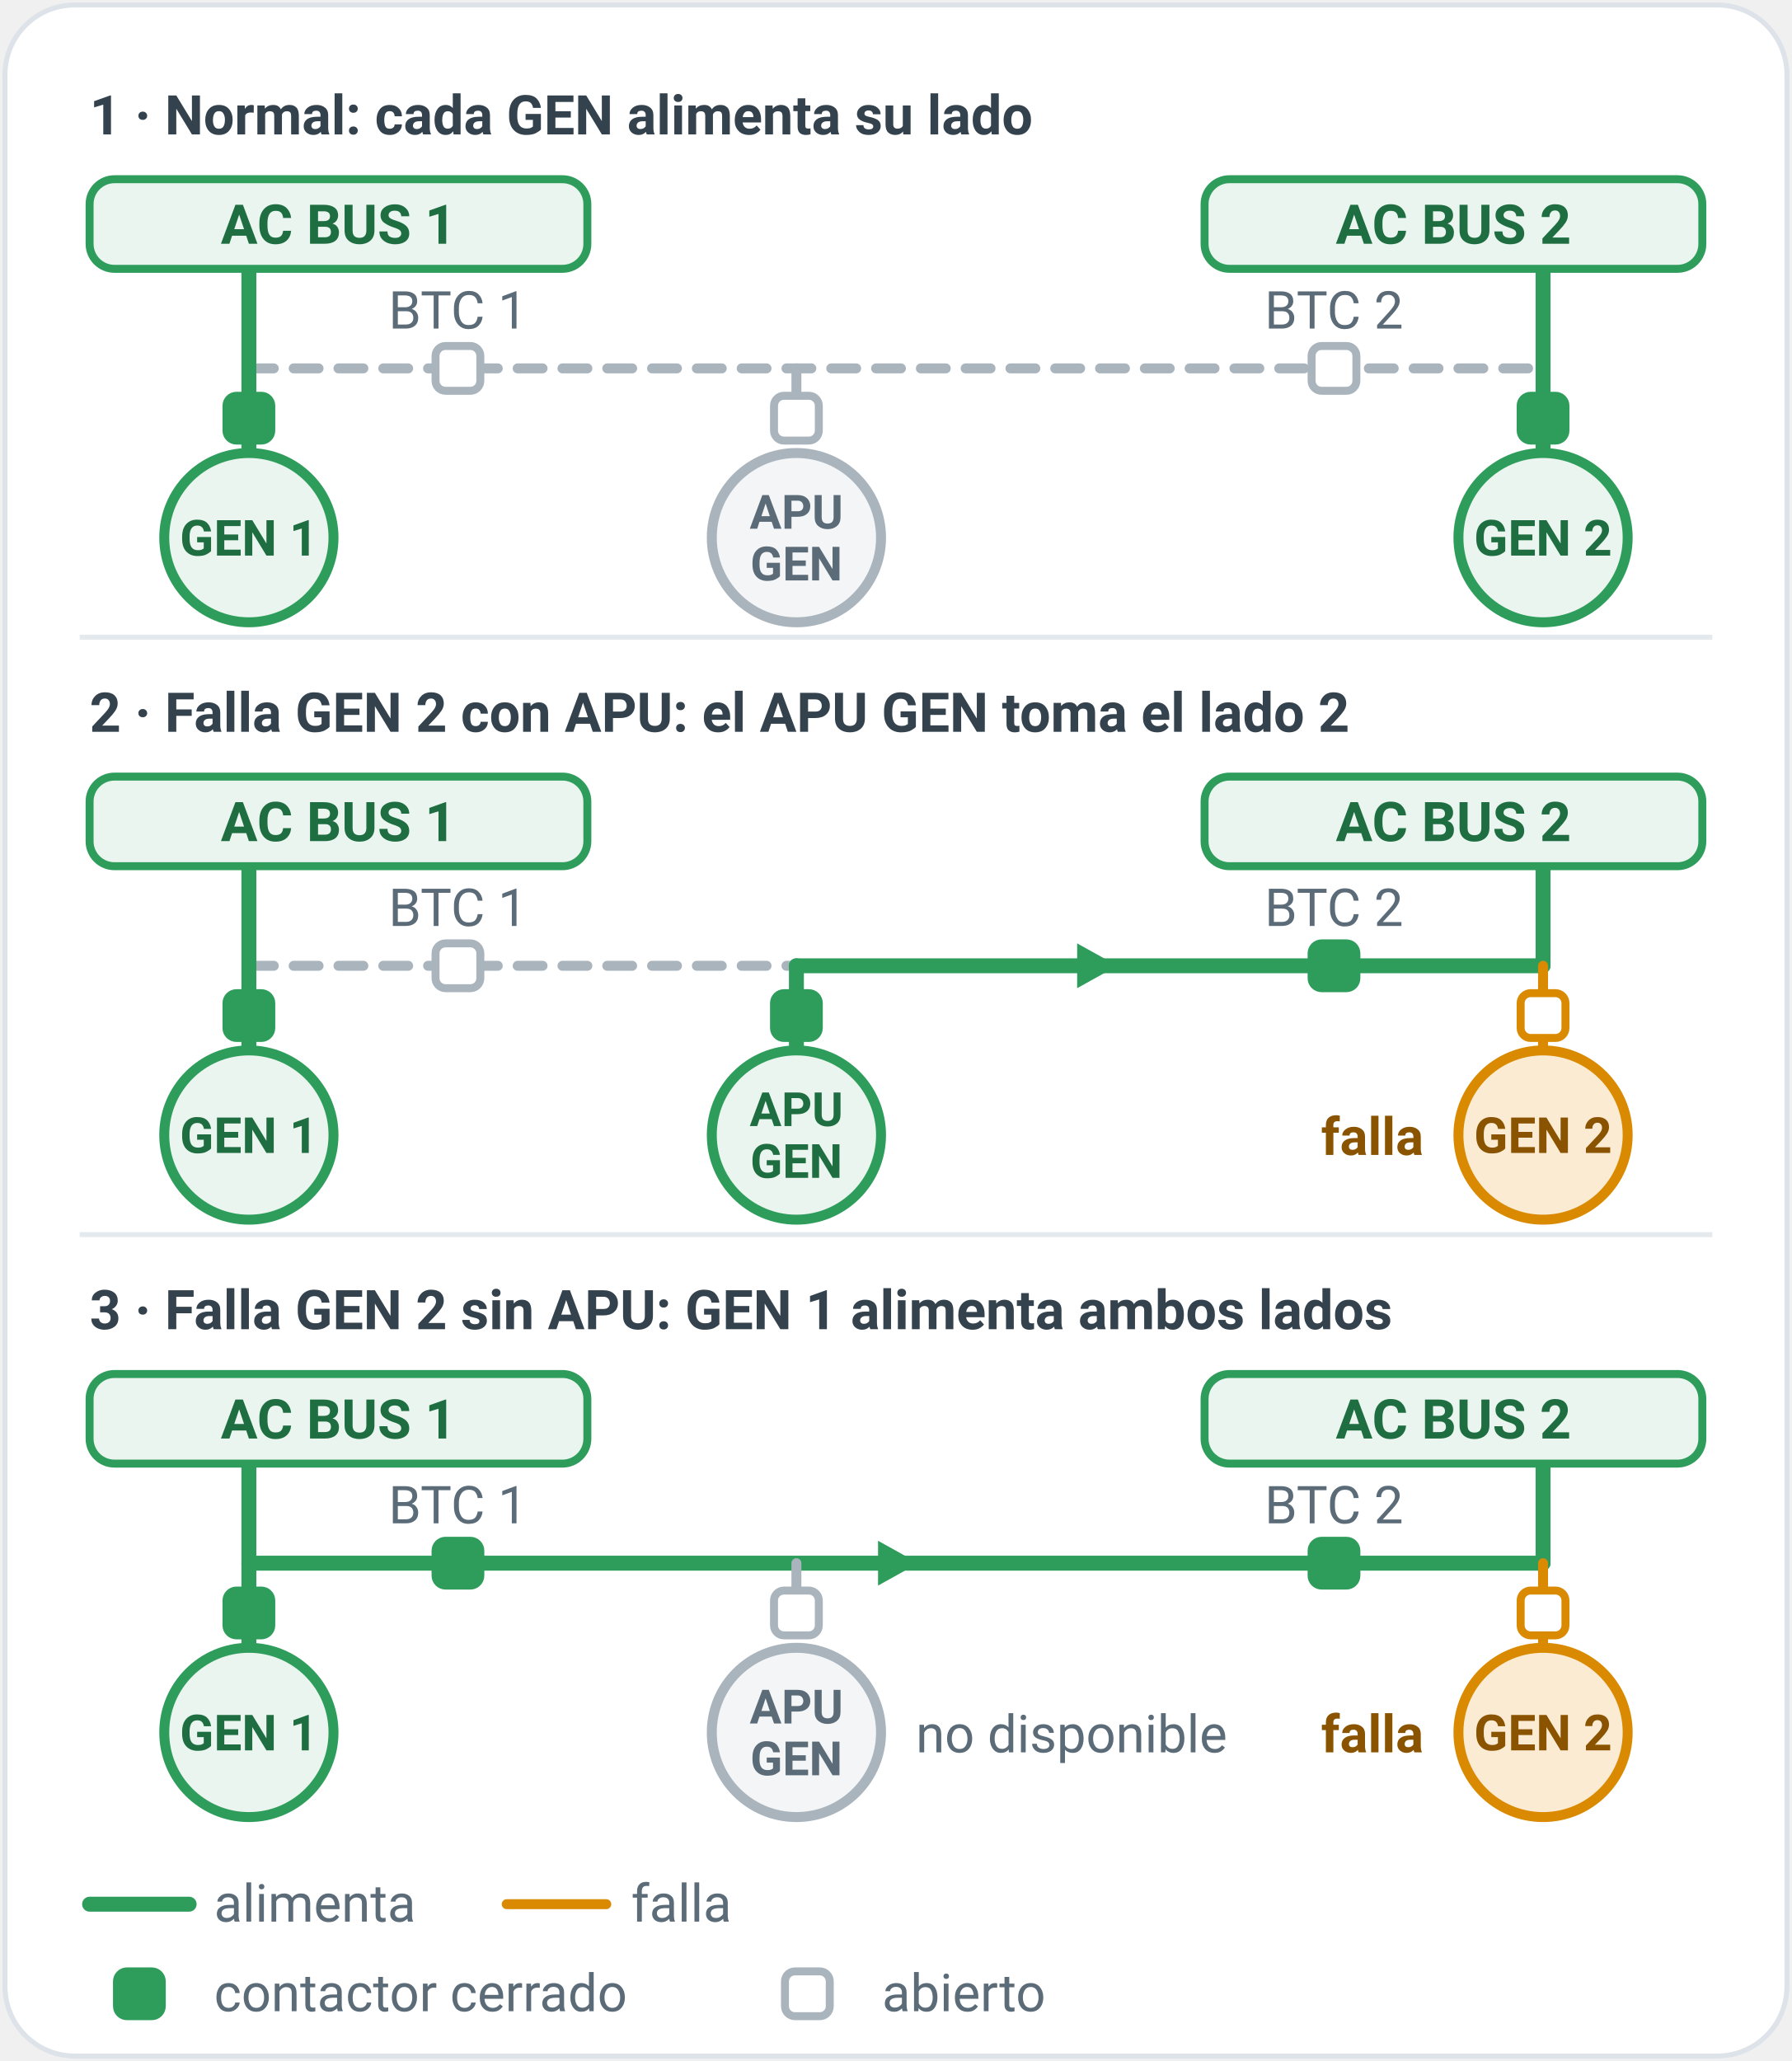
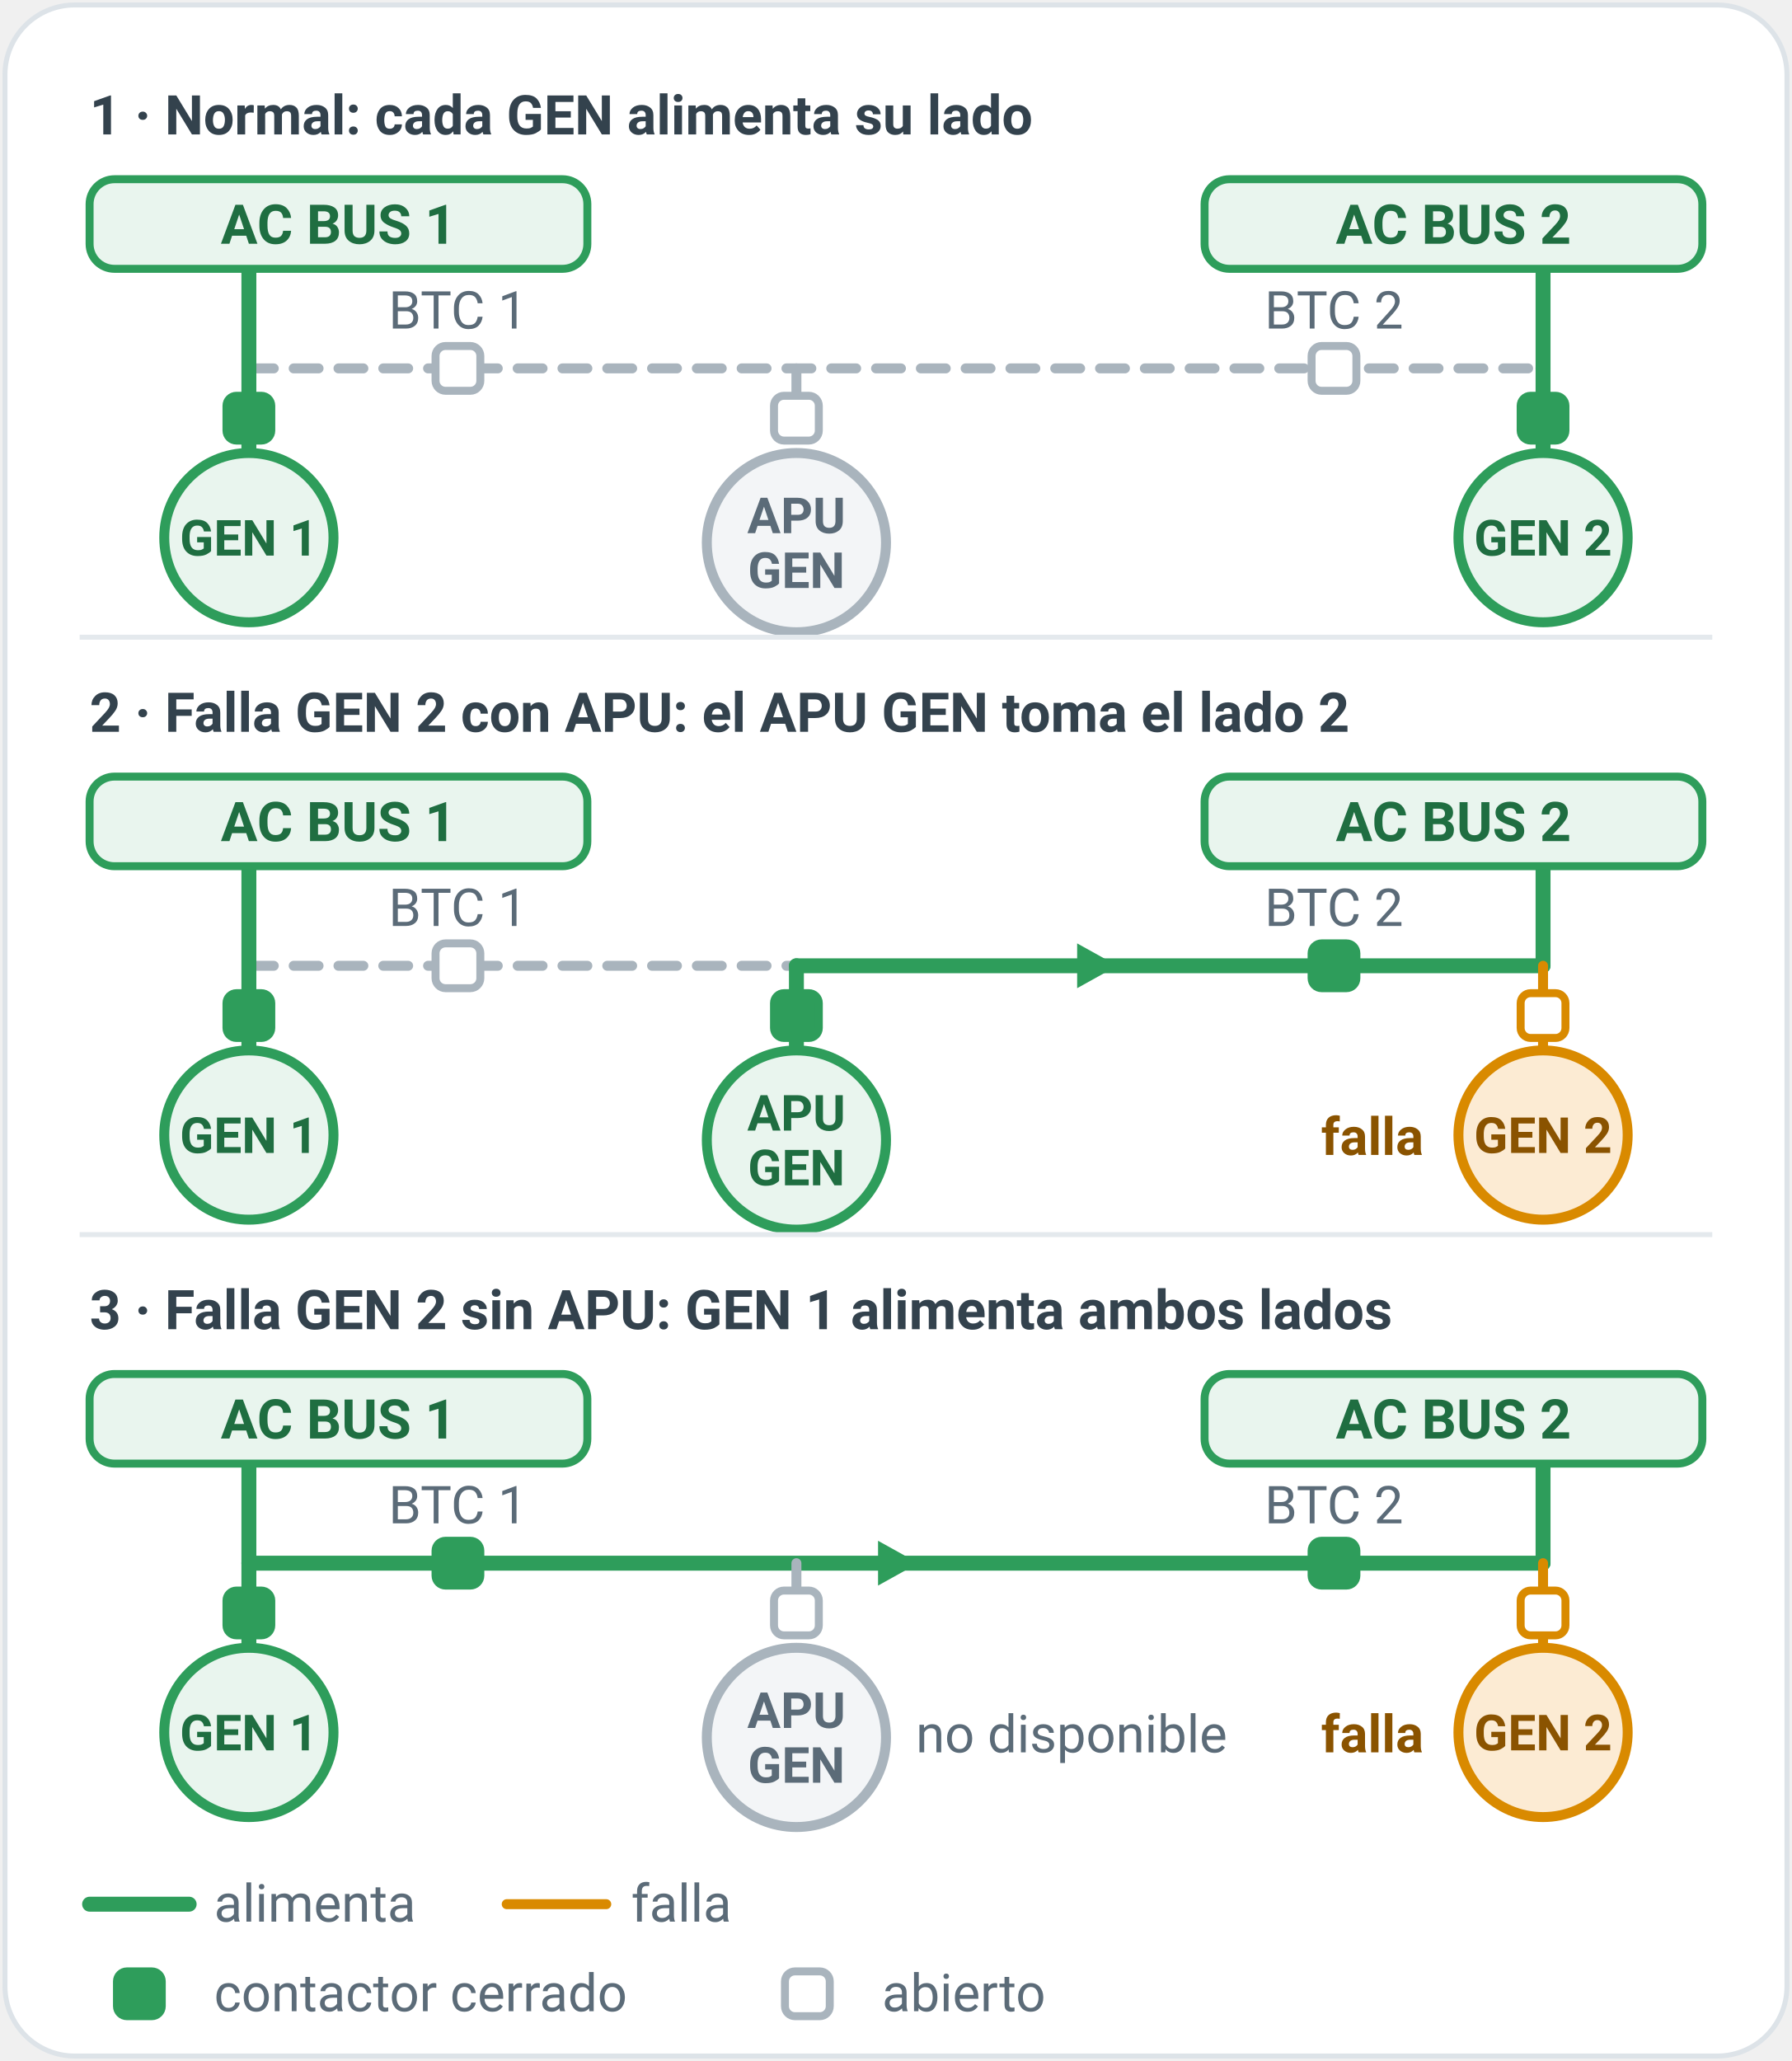
<svg xmlns="http://www.w3.org/2000/svg" viewBox="0 0 360 414" font-family="system-ui, -apple-system, 'Segoe UI', Roboto, sans-serif" role="img" aria-labelledby="t d">
  <rect x="1" y="1" width="358" height="412" rx="14" fill="#FFFFFF" stroke="#DDE3E8" />
  <text x="18" y="27" font-size="11" font-weight="700" fill="#33424D">1 · Normal: cada GEN alimenta su lado</text>
  <path d="M50 74 L310 74" fill="none" stroke="#A9B4BD" stroke-width="2" stroke-dasharray="5 4" stroke-linecap="round" stroke-linejoin="round" />
  <path d="M50 54 L50 93" fill="none" stroke="#2E9D5B" stroke-width="3" stroke-linecap="round" stroke-linejoin="round" />
  <path d="M310 54 L310 74" fill="none" stroke="#2E9D5B" stroke-width="3" stroke-linecap="round" stroke-linejoin="round" />
  <path d="M310 74 L310 93" fill="none" stroke="#2E9D5B" stroke-width="3" stroke-linecap="round" stroke-linejoin="round" />
  <path d="M160 74 L160 93" fill="none" stroke="#A9B4BD" stroke-width="2" stroke-dasharray="5 4" stroke-linecap="round" stroke-linejoin="round" />
  <rect x="45.5" y="79.5" width="9" height="9" rx="2" fill="#2E9D5B" stroke="#2E9D5B" stroke-width="1.6" />
  <rect x="305.5" y="79.5" width="9" height="9" rx="2" fill="#2E9D5B" stroke="#2E9D5B" stroke-width="1.6" />
  <rect x="155.5" y="79.5" width="9" height="9" rx="2" fill="#FFFFFF" stroke="#A9B4BD" stroke-width="1.6" />
  <rect x="87.5" y="69.5" width="9" height="9" rx="2" fill="#FFFFFF" stroke="#A9B4BD" stroke-width="1.6" />
  <rect x="263.5" y="69.5" width="9" height="9" rx="2" fill="#FFFFFF" stroke="#A9B4BD" stroke-width="1.6" />
  <text x="92" y="66" text-anchor="middle" font-size="10.5" fill="#5B6B78">BTC 1</text>
  <text x="268" y="66" text-anchor="middle" font-size="10.5" fill="#5B6B78">BTC 2</text>
  <rect x="18" y="36" width="100" height="18" rx="5" fill="#E9F5EE" stroke="#2E9D5B" stroke-width="1.6" />
  <text x="68" y="48.96" text-anchor="middle" font-size="11" font-weight="700" fill="#1F6E41">AC BUS 1</text>
  <rect x="242" y="36" width="100" height="18" rx="5" fill="#E9F5EE" stroke="#2E9D5B" stroke-width="1.6" />
  <text x="292" y="48.96" text-anchor="middle" font-size="11" font-weight="700" fill="#1F6E41">AC BUS 2</text>
  <circle cx="50" cy="108" r="17" fill="#E9F5EE" stroke="#2E9D5B" stroke-width="2" />
  <text x="50" y="111.6" text-anchor="middle" font-size="10" font-weight="700" fill="#1F6E41">GEN 1</text>
-   <circle cx="160" cy="108" r="17" fill="#F3F5F7" stroke="#A9B4BD" stroke-width="2" />
-   <text x="160" y="106.2" text-anchor="middle" font-size="9.5" font-weight="700" fill="#5B6B78">APU</text>
-   <text x="160" y="116.6" text-anchor="middle" font-size="9.5" font-weight="700" fill="#5B6B78">GEN</text>
+   <circle cx="160" cy="109" r="18" fill="#F3F5F7" stroke="#A9B4BD" stroke-width="2" />
+   <text x="160" y="107.1" text-anchor="middle" font-size="10" font-weight="700" fill="#5B6B78">APU</text>
+   <text x="160" y="118.1" text-anchor="middle" font-size="10" font-weight="700" fill="#5B6B78">GEN</text>
  <circle cx="310" cy="108" r="17" fill="#E9F5EE" stroke="#2E9D5B" stroke-width="2" />
  <text x="310" y="111.6" text-anchor="middle" font-size="10" font-weight="700" fill="#1F6E41">GEN 2</text>
  <line x1="16" y1="128" x2="344" y2="128" stroke="#E4E9ED" stroke-width="1" />
  <text x="18" y="147" font-size="11" font-weight="700" fill="#33424D">2 · Falla GEN 2 con APU: el APU GEN toma el lado 2</text>
  <path d="M50 194 L160 194" fill="none" stroke="#A9B4BD" stroke-width="2" stroke-dasharray="5 4" stroke-linecap="round" stroke-linejoin="round" />
  <path d="M160 194 L310 194" fill="none" stroke="#2E9D5B" stroke-width="3" stroke-linecap="round" stroke-linejoin="round" />
  <path d="M224.5 194 L216.4 189.5 L216.4 198.5 Z" fill="#2E9D5B" />
  <path d="M50 174 L50 213" fill="none" stroke="#2E9D5B" stroke-width="3" stroke-linecap="round" stroke-linejoin="round" />
  <path d="M310 174 L310 194" fill="none" stroke="#2E9D5B" stroke-width="3" stroke-linecap="round" stroke-linejoin="round" />
  <path d="M310 194 L310 213" fill="none" stroke="#D98A00" stroke-width="2" stroke-linecap="round" stroke-linejoin="round" />
  <path d="M160 194 L160 213" fill="none" stroke="#2E9D5B" stroke-width="3" stroke-linecap="round" stroke-linejoin="round" />
  <rect x="45.5" y="199.5" width="9" height="9" rx="2" fill="#2E9D5B" stroke="#2E9D5B" stroke-width="1.6" />
  <rect x="305.5" y="199.5" width="9" height="9" rx="2" fill="#FFFFFF" stroke="#D98A00" stroke-width="1.6" />
  <rect x="155.5" y="199.5" width="9" height="9" rx="2" fill="#2E9D5B" stroke="#2E9D5B" stroke-width="1.6" />
  <rect x="87.5" y="189.5" width="9" height="9" rx="2" fill="#FFFFFF" stroke="#A9B4BD" stroke-width="1.6" />
  <rect x="263.5" y="189.5" width="9" height="9" rx="2" fill="#2E9D5B" stroke="#2E9D5B" stroke-width="1.6" />
  <text x="92" y="186" text-anchor="middle" font-size="10.5" fill="#5B6B78">BTC 1</text>
  <text x="268" y="186" text-anchor="middle" font-size="10.5" fill="#5B6B78">BTC 2</text>
  <rect x="18" y="156" width="100" height="18" rx="5" fill="#E9F5EE" stroke="#2E9D5B" stroke-width="1.6" />
  <text x="68" y="168.96" text-anchor="middle" font-size="11" font-weight="700" fill="#1F6E41">AC BUS 1</text>
  <rect x="242" y="156" width="100" height="18" rx="5" fill="#E9F5EE" stroke="#2E9D5B" stroke-width="1.6" />
  <text x="292" y="168.96" text-anchor="middle" font-size="11" font-weight="700" fill="#1F6E41">AC BUS 2</text>
  <circle cx="50" cy="228" r="17" fill="#E9F5EE" stroke="#2E9D5B" stroke-width="2" />
  <text x="50" y="231.6" text-anchor="middle" font-size="10" font-weight="700" fill="#1F6E41">GEN 1</text>
-   <circle cx="160" cy="228" r="17" fill="#E9F5EE" stroke="#2E9D5B" stroke-width="2" />
-   <text x="160" y="226.2" text-anchor="middle" font-size="9.5" font-weight="700" fill="#1F6E41">APU</text>
-   <text x="160" y="236.6" text-anchor="middle" font-size="9.5" font-weight="700" fill="#1F6E41">GEN</text>
+   <circle cx="160" cy="229" r="18" fill="#E9F5EE" stroke="#2E9D5B" stroke-width="2" />
+   <text x="160" y="227.1" text-anchor="middle" font-size="10" font-weight="700" fill="#1F6E41">APU</text>
+   <text x="160" y="238.1" text-anchor="middle" font-size="10" font-weight="700" fill="#1F6E41">GEN</text>
  <circle cx="310" cy="228" r="17" fill="#FCEBD3" stroke="#D98A00" stroke-width="2" />
  <text x="310" y="231.6" text-anchor="middle" font-size="10" font-weight="700" fill="#8A5300">GEN 2</text>
  <text x="286" y="232" text-anchor="end" font-size="10.5" font-weight="600" fill="#8A5300">falla</text>
  <line x1="16" y1="248" x2="344" y2="248" stroke="#E4E9ED" stroke-width="1" />
  <text x="18" y="267" font-size="11" font-weight="700" fill="#33424D">3 · Falla GEN 2 sin APU: GEN 1 alimenta ambos lados</text>
  <path d="M50 314 L310 314" fill="none" stroke="#2E9D5B" stroke-width="3" stroke-linecap="round" stroke-linejoin="round" />
  <path d="M184.5 314 L176.4 309.5 L176.4 318.5 Z" fill="#2E9D5B" />
  <path d="M50 294 L50 333" fill="none" stroke="#2E9D5B" stroke-width="3" stroke-linecap="round" stroke-linejoin="round" />
  <path d="M310 294 L310 314" fill="none" stroke="#2E9D5B" stroke-width="3" stroke-linecap="round" stroke-linejoin="round" />
  <path d="M310 314 L310 333" fill="none" stroke="#D98A00" stroke-width="2" stroke-linecap="round" stroke-linejoin="round" />
  <path d="M160 314 L160 333" fill="none" stroke="#A9B4BD" stroke-width="2" stroke-dasharray="5 4" stroke-linecap="round" stroke-linejoin="round" />
  <rect x="45.5" y="319.5" width="9" height="9" rx="2" fill="#2E9D5B" stroke="#2E9D5B" stroke-width="1.6" />
  <rect x="305.5" y="319.5" width="9" height="9" rx="2" fill="#FFFFFF" stroke="#D98A00" stroke-width="1.6" />
  <rect x="155.5" y="319.5" width="9" height="9" rx="2" fill="#FFFFFF" stroke="#A9B4BD" stroke-width="1.6" />
  <rect x="87.5" y="309.5" width="9" height="9" rx="2" fill="#2E9D5B" stroke="#2E9D5B" stroke-width="1.6" />
  <rect x="263.5" y="309.5" width="9" height="9" rx="2" fill="#2E9D5B" stroke="#2E9D5B" stroke-width="1.6" />
  <text x="92" y="306" text-anchor="middle" font-size="10.5" fill="#5B6B78">BTC 1</text>
  <text x="268" y="306" text-anchor="middle" font-size="10.5" fill="#5B6B78">BTC 2</text>
  <rect x="18" y="276" width="100" height="18" rx="5" fill="#E9F5EE" stroke="#2E9D5B" stroke-width="1.6" />
  <text x="68" y="288.96" text-anchor="middle" font-size="11" font-weight="700" fill="#1F6E41">AC BUS 1</text>
  <rect x="242" y="276" width="100" height="18" rx="5" fill="#E9F5EE" stroke="#2E9D5B" stroke-width="1.6" />
  <text x="292" y="288.96" text-anchor="middle" font-size="11" font-weight="700" fill="#1F6E41">AC BUS 2</text>
  <circle cx="50" cy="348" r="17" fill="#E9F5EE" stroke="#2E9D5B" stroke-width="2" />
  <text x="50" y="351.6" text-anchor="middle" font-size="10" font-weight="700" fill="#1F6E41">GEN 1</text>
-   <circle cx="160" cy="348" r="17" fill="#F3F5F7" stroke="#A9B4BD" stroke-width="2" />
-   <text x="160" y="346.2" text-anchor="middle" font-size="9.5" font-weight="700" fill="#5B6B78">APU</text>
-   <text x="160" y="356.6" text-anchor="middle" font-size="9.5" font-weight="700" fill="#5B6B78">GEN</text>
+   <circle cx="160" cy="349" r="18" fill="#F3F5F7" stroke="#A9B4BD" stroke-width="2" />
+   <text x="160" y="347.1" text-anchor="middle" font-size="10" font-weight="700" fill="#5B6B78">APU</text>
+   <text x="160" y="358.1" text-anchor="middle" font-size="10" font-weight="700" fill="#5B6B78">GEN</text>
  <circle cx="310" cy="348" r="17" fill="#FCEBD3" stroke="#D98A00" stroke-width="2" />
  <text x="310" y="351.6" text-anchor="middle" font-size="10" font-weight="700" fill="#8A5300">GEN 2</text>
  <text x="286" y="352" text-anchor="end" font-size="10.5" font-weight="600" fill="#8A5300">falla</text>
  <text x="184" y="352" font-size="10.5" fill="#5B6B78">no disponible</text>
  <path d="M18 382.5 L38 382.5" fill="none" stroke="#2E9D5B" stroke-width="3" stroke-linecap="round" stroke-linejoin="round" />
  <text x="43" y="386" font-size="10.5" fill="#5B6B78">alimenta</text>
  <path d="M101.8 382.5 L121.8 382.5" fill="none" stroke="#D98A00" stroke-width="2" stroke-linecap="round" stroke-linejoin="round" />
  <text x="126.8" y="386" font-size="10.5" fill="#5B6B78">falla</text>
  <rect x="23.5" y="396" width="9" height="9" rx="2" fill="#2E9D5B" stroke="#2E9D5B" stroke-width="1.6" />
  <text x="43" y="404" font-size="10.5" fill="#5B6B78">contactor cerrado</text>
  <rect x="157.7" y="396" width="9" height="9" rx="2" fill="#FFFFFF" stroke="#A9B4BD" stroke-width="1.6" />
  <text x="177.2" y="404" font-size="10.5" fill="#5B6B78">abierto</text>
</svg>
